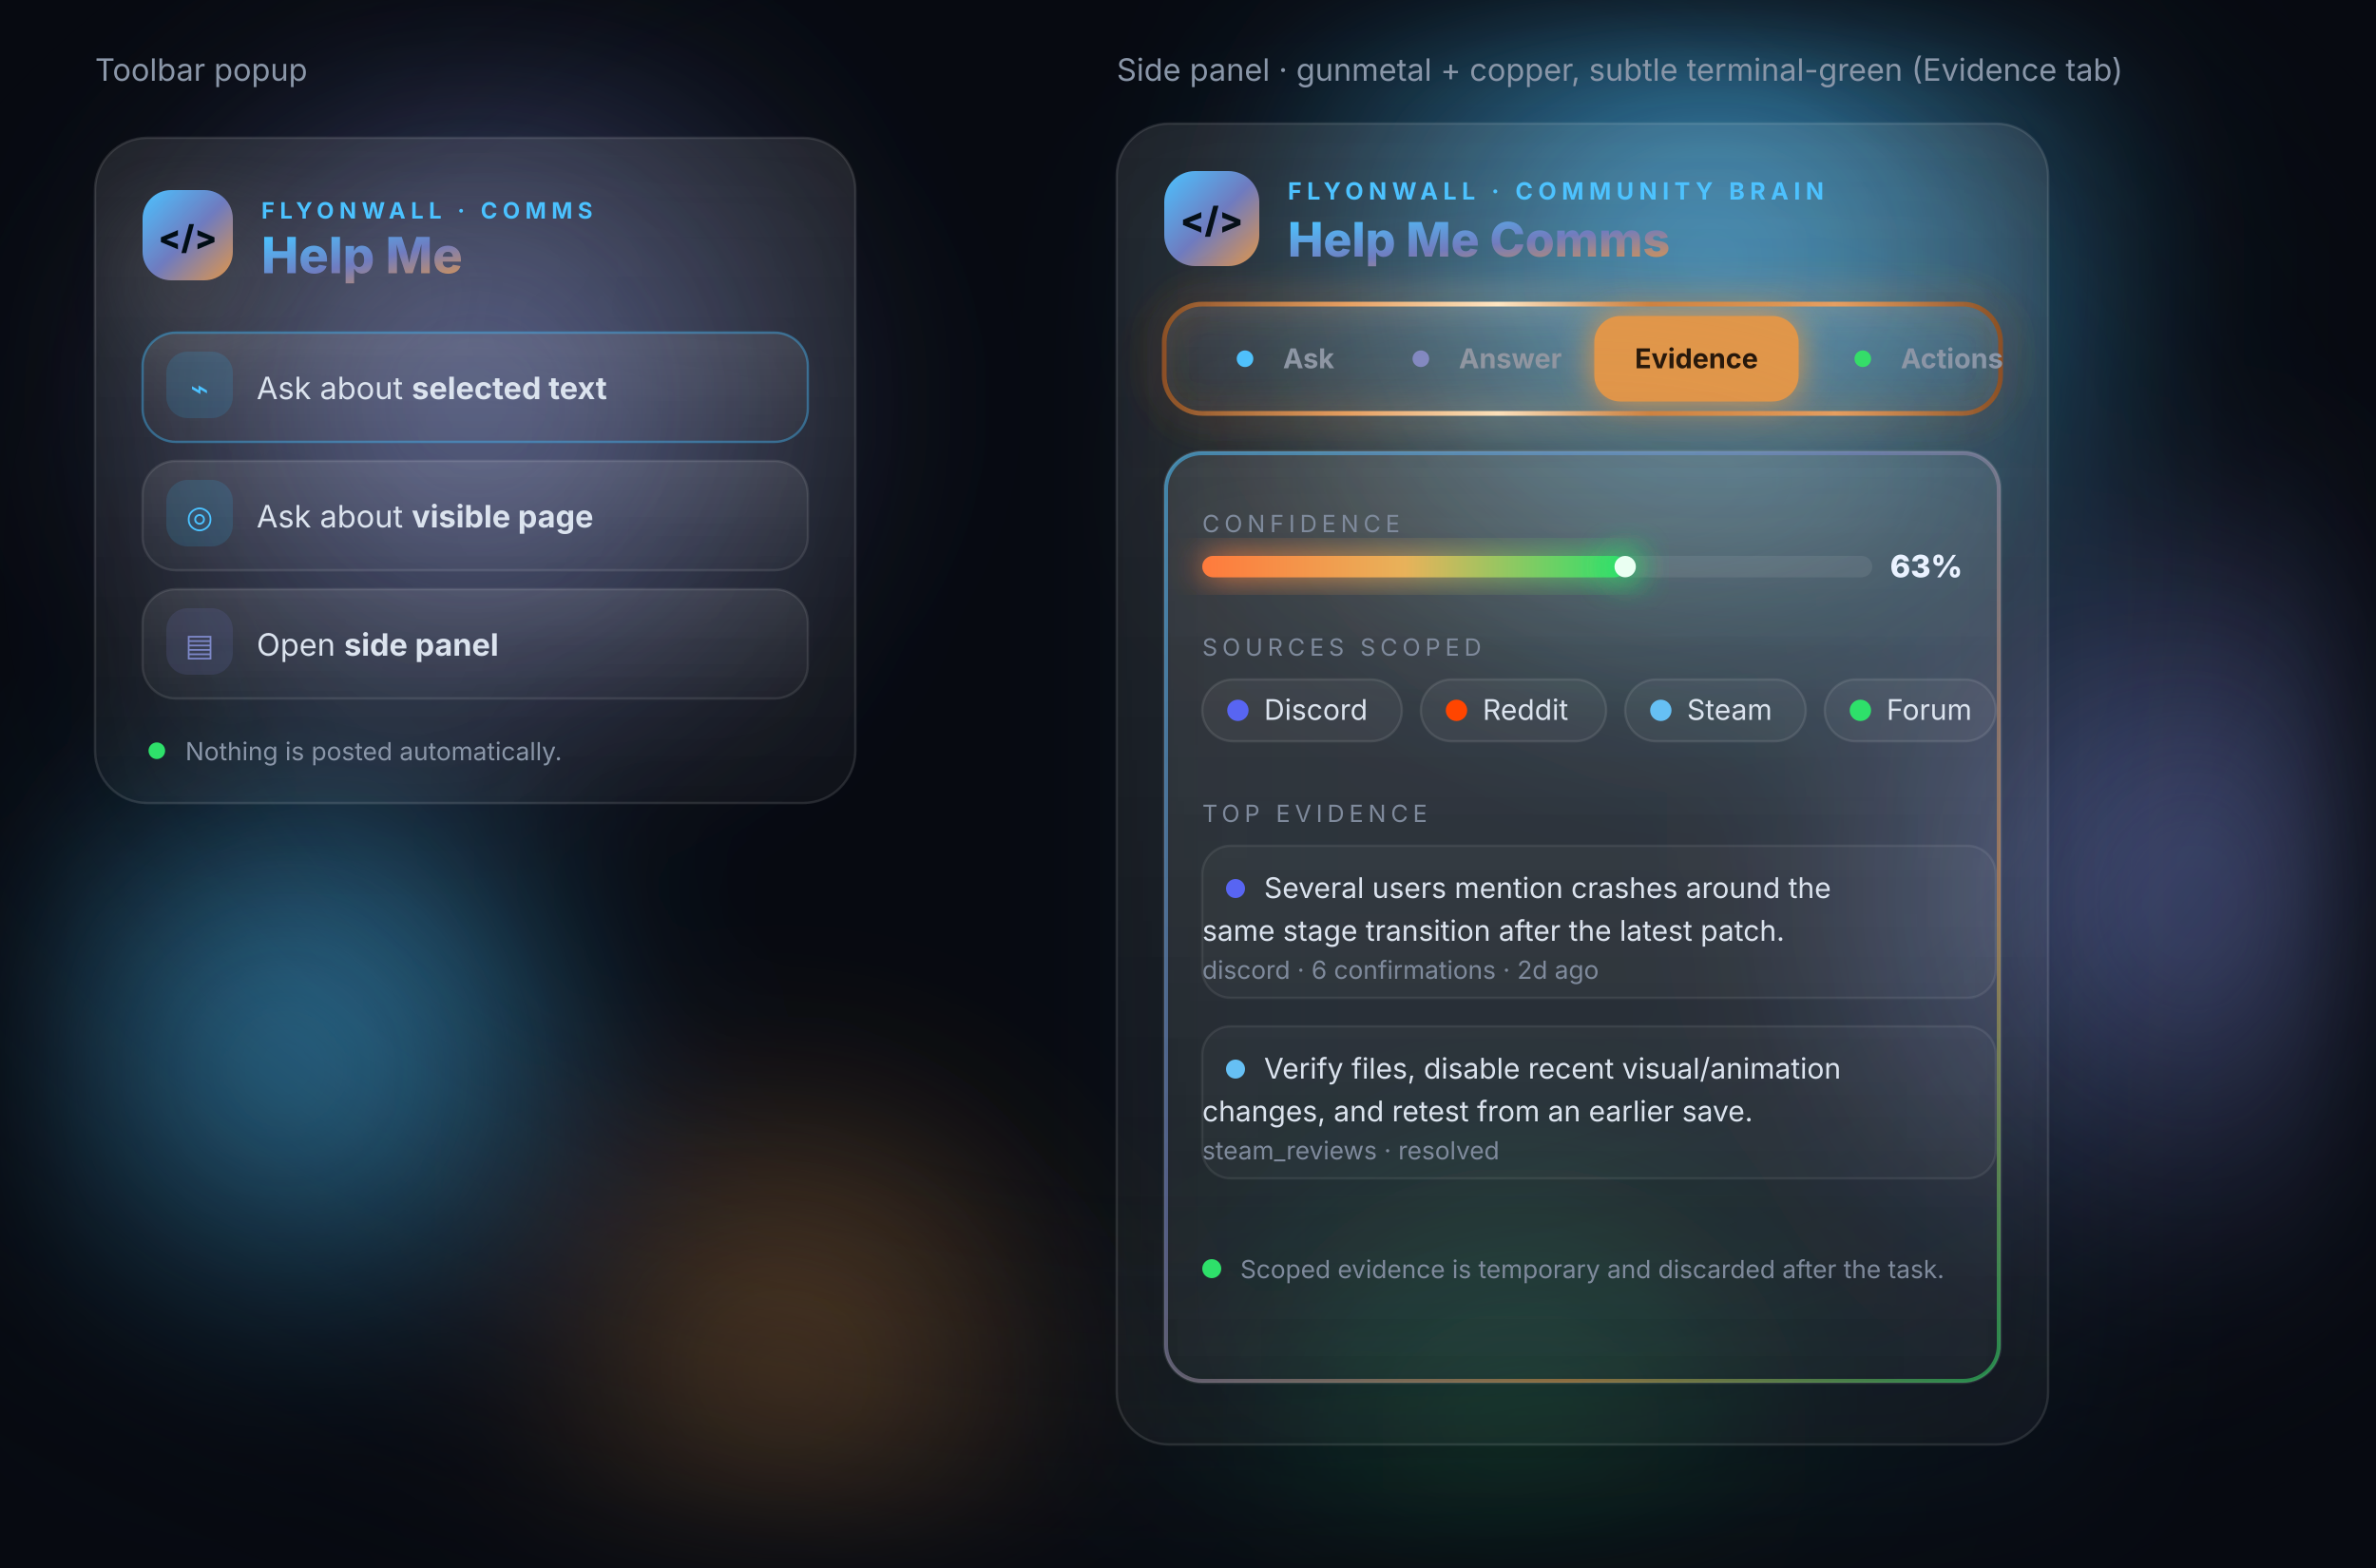
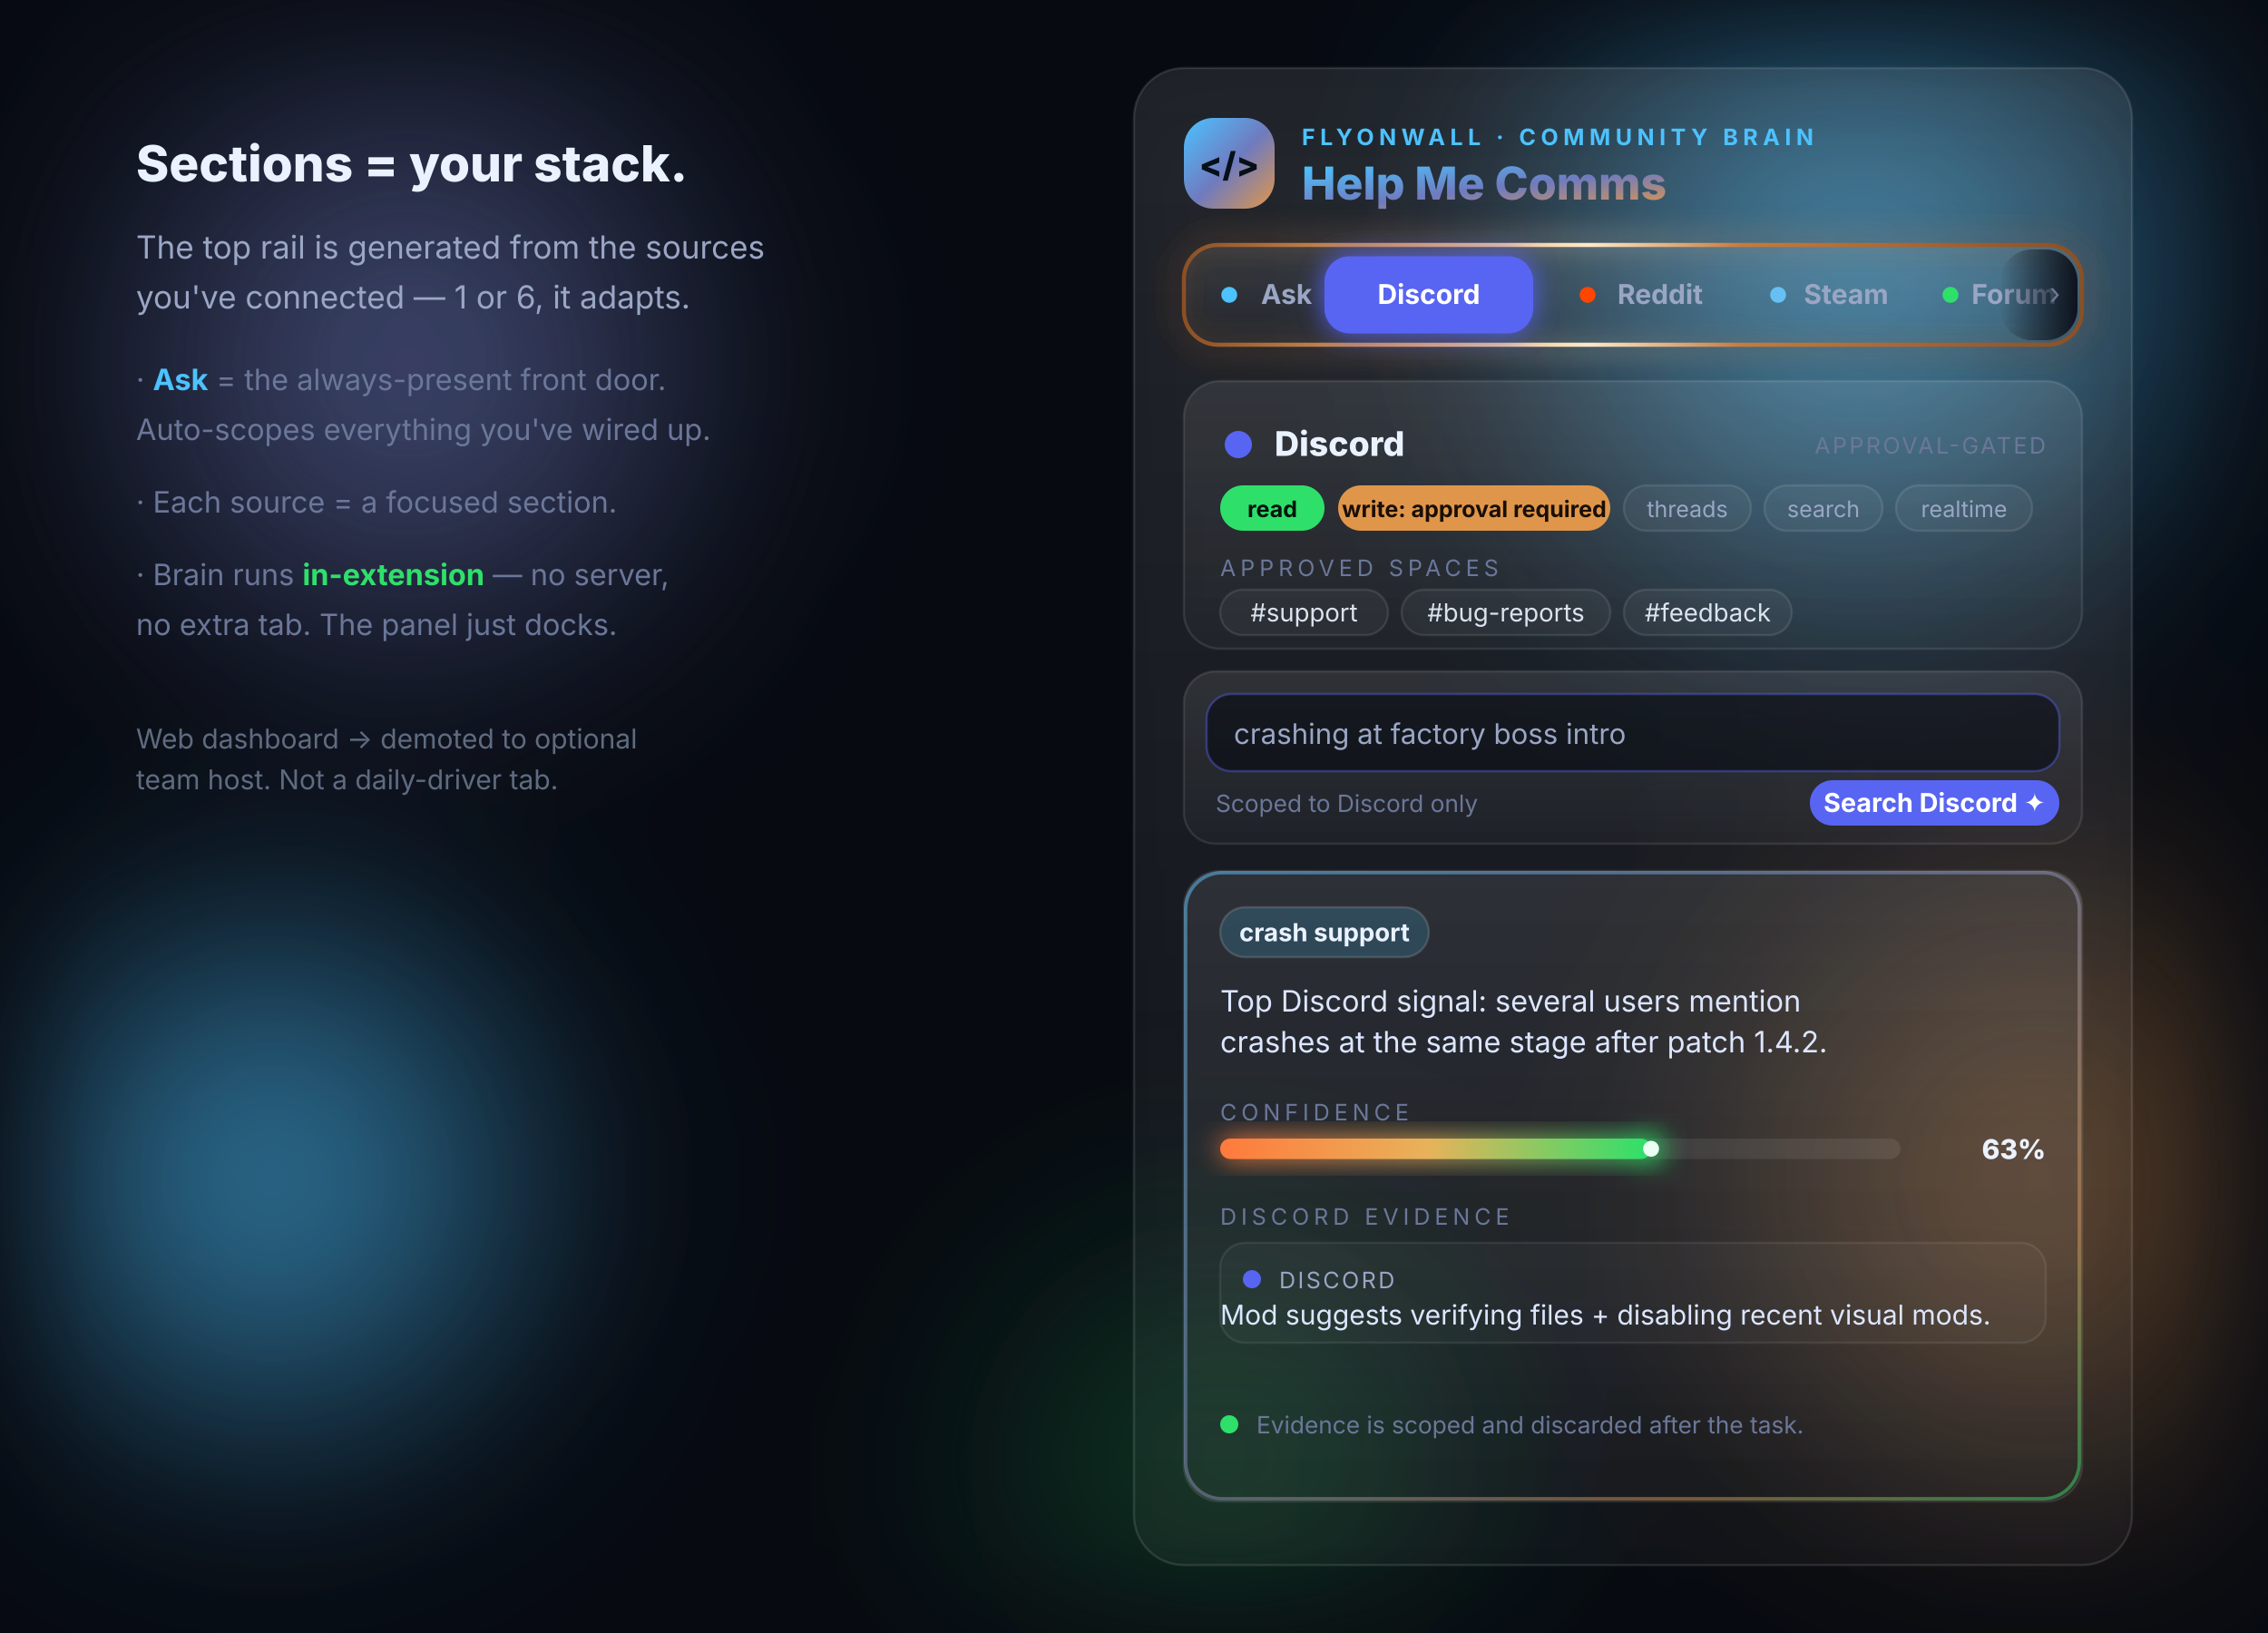
- <svg xmlns="http://www.w3.org/2000/svg" width="1000" height="660" viewBox="0 0 1000 660" font-family="ui-sans-serif, -apple-system, 'Segoe UI', sans-serif">
+ <svg xmlns="http://www.w3.org/2000/svg" width="1000" height="720" viewBox="0 0 1000 720" font-family="ui-sans-serif, -apple-system, 'Segoe UI', sans-serif">
  <defs>
    <radialGradient id="bc" cx="50%" cy="50%" r="50%">
-       <stop offset="0%" stop-color="#4cc2ff" stop-opacity="0.85" />
+       <stop offset="0%" stop-color="#4cc2ff" stop-opacity="0.8" />
      <stop offset="100%" stop-color="#4cc2ff" stop-opacity="0" />
    </radialGradient>
    <radialGradient id="bs" cx="50%" cy="50%" r="50%">
-       <stop offset="0%" stop-color="#6f7bbf" stop-opacity="0.8" />
+       <stop offset="0%" stop-color="#6f7bbf" stop-opacity="0.75" />
      <stop offset="100%" stop-color="#6f7bbf" stop-opacity="0" />
    </radialGradient>
    <radialGradient id="ba" cx="50%" cy="50%" r="50%">
-       <stop offset="0%" stop-color="#e0964a" stop-opacity="0.6" />
+       <stop offset="0%" stop-color="#e0964a" stop-opacity="0.5" />
      <stop offset="100%" stop-color="#e0964a" stop-opacity="0" />
    </radialGradient>
-     <radialGradient id="bg" cx="50%" cy="50%" r="50%">
-       <stop offset="0%" stop-color="#2ee06a" stop-opacity="0.35" />
+     <radialGradient id="bgn" cx="50%" cy="50%" r="50%">
+       <stop offset="0%" stop-color="#2ee06a" stop-opacity="0.28" />
      <stop offset="100%" stop-color="#2ee06a" stop-opacity="0" />
    </radialGradient>
    <linearGradient id="g" x1="0" y1="0" x2="1" y2="1">
      <stop offset="0%" stop-color="#4cc2ff" />
      <stop offset="52%" stop-color="#6f7bbf" />
      <stop offset="100%" stop-color="#e0964a" />
    </linearGradient>
    <linearGradient id="mtr" x1="0" y1="0" x2="1" y2="0">
      <stop offset="0%" stop-color="#ff7a3c" />
      <stop offset="48%" stop-color="#e8b25a" />
      <stop offset="100%" stop-color="#2ee06a" />
    </linearGradient>
    <linearGradient id="gl" x1="0" y1="0" x2="0" y2="1">
      <stop offset="0%" stop-color="#fff" stop-opacity="0.09" />
      <stop offset="100%" stop-color="#fff" stop-opacity="0.025" />
    </linearGradient>
-     <radialGradient id="vig" cx="50%" cy="36%" r="75%">
-       <stop offset="52%" stop-color="#070a11" stop-opacity="0" />
-       <stop offset="100%" stop-color="#070a11" stop-opacity="0.86" />
-     </radialGradient>
-     <filter id="soft" x="-60%" y="-60%" width="220%" height="220%">
-       <feGaussianBlur stdDeviation="36" />
-     </filter>
-     <filter id="glow" x="-80%" y="-80%" width="260%" height="260%">
-       <feGaussianBlur stdDeviation="7" />
-     </filter>
-     <filter id="drop" x="-50%" y="-50%" width="200%" height="200%">
-       <feDropShadow dx="0" dy="18" stdDeviation="20" flood-color="#000" flood-opacity="0.6" />
-     </filter>
    <linearGradient id="copper" x1="0" y1="0" x2="1" y2="0">
      <stop offset="0%" stop-color="#8a4f25" />
-       <stop offset="22%" stop-color="#e6a062" />
-       <stop offset="40%" stop-color="#ffe9c8" />
-       <stop offset="58%" stop-color="#c77b3e" />
-       <stop offset="80%" stop-color="#e6a062" />
+       <stop offset="25%" stop-color="#e6a062" />
+       <stop offset="45%" stop-color="#ffe9c8" />
+       <stop offset="62%" stop-color="#c77b3e" />
      <stop offset="100%" stop-color="#8a4f25" />
    </linearGradient>
    <linearGradient id="neon" x1="0" y1="0" x2="1" y2="1">
      <stop offset="0%" stop-color="#4cc2ff" />
-       <stop offset="42%" stop-color="#7d88c8" />
-       <stop offset="74%" stop-color="#e0964a" />
+       <stop offset="45%" stop-color="#7d88c8" />
+       <stop offset="78%" stop-color="#e0964a" />
      <stop offset="100%" stop-color="#2ee06a" />
    </linearGradient>
+     <linearGradient id="fade" x1="0" y1="0" x2="1" y2="0">
+       <stop offset="0%" stop-color="#070a11" stop-opacity="0" />
+       <stop offset="100%" stop-color="#0a0f1a" stop-opacity="0.95" />
+     </linearGradient>
+     <filter id="soft" x="-60%" y="-60%" width="220%" height="220%">
+       <feGaussianBlur stdDeviation="42" />
+     </filter>
+     <filter id="glow" x="-80%" y="-80%" width="260%" height="260%">
+       <feGaussianBlur stdDeviation="6" />
+     </filter>
+     <filter id="drop" x="-50%" y="-50%" width="200%" height="200%">
+       <feDropShadow dx="0" dy="16" stdDeviation="18" flood-color="#000" flood-opacity="0.55" />
+     </filter>
  </defs>
-   <rect width="1000" height="660" fill="#070a11" />
-   <g filter="url(#soft)" opacity="0.9">
-     <circle cx="200" cy="170" r="180" fill="url(#bs)" />
-     <circle cx="120" cy="450" r="150" fill="url(#bc)" />
-     <circle cx="330" cy="580" r="140" fill="url(#ba)" />
-     <circle cx="720" cy="110" r="210" fill="url(#bc)" />
-     <circle cx="930" cy="380" r="200" fill="url(#bs)" />
-     <circle cx="640" cy="610" r="150" fill="url(#bg)" />
+   <rect width="1000" height="720" fill="#070a11" />
+   <g filter="url(#soft)" opacity="0.85">
+     <circle cx="180" cy="160" r="180" fill="url(#bs)" />
+     <circle cx="120" cy="520" r="160" fill="url(#bc)" />
+     <circle cx="820" cy="120" r="200" fill="url(#bc)" />
+     <circle cx="900" cy="520" r="190" fill="url(#ba)" />
+     <circle cx="540" cy="650" r="150" fill="url(#bgn)" />
  </g>
-   <rect width="1000" height="660" fill="url(#vig)" />
-   <text x="40" y="34" fill="#8a96a8" font-size="13">Toolbar popup</text>
-   <text x="470" y="34" fill="#8a96a8" font-size="13">Side panel · gunmetal + copper, subtle terminal-green (Evidence tab)</text>
-   <g transform="translate(40,58)" filter="url(#drop)">
-     <rect width="320" height="280" rx="22" fill="url(#gl)" stroke="#fff" stroke-opacity="0.11" />
-     <rect x="20" y="22" width="38" height="38" rx="12" fill="url(#g)" />
-     <text x="39" y="47" text-anchor="middle" fill="#061018" font-size="14" font-weight="800">&lt;/&gt;</text>
-     <text x="70" y="34" fill="#4cc2ff" font-size="9.5" letter-spacing="2.2" font-weight="700">FLYONWALL · COMMS</text>
-     <text x="70" y="57" font-size="21" font-weight="800" fill="url(#g)">Help Me</text>
-     <g font-size="13" fill="#dbe3ee">
-       <g transform="translate(20,82)">
-         <rect width="280" height="46" rx="14" fill="url(#gl)" stroke="#4cc2ff" stroke-opacity="0.4" />
-         <rect x="10" y="8" width="28" height="28" rx="9" fill="#4cc2ff" fill-opacity="0.14" />
-         <text x="24" y="28" text-anchor="middle" fill="#4cc2ff" font-size="13">⌁</text>
-         <text x="48" y="28">Ask about <tspan font-weight="700">selected text</tspan>
-         </text>
+   <g transform="translate(60,80)" fill="#9aa6c4">
+     <text font-size="22" font-weight="800" fill="#eaf2ff">Sections = your stack.</text>
+     <text y="34" font-size="14">The top rail is generated from the sources</text>
+     <text y="56" font-size="14">you've connected — 1 or 6, it adapts.</text>
+     <text y="92" font-size="13" fill="#6b7799">· <tspan fill="#4cc2ff" font-weight="700">Ask</tspan> = the always-present front door.</text>
+     <text y="114" font-size="13" fill="#6b7799">  Auto-scopes everything you've wired up.</text>
+     <text y="146" font-size="13" fill="#6b7799">· Each source = a focused section.</text>
+     <text y="178" font-size="13" fill="#6b7799">· Brain runs <tspan fill="#2ee06a" font-weight="700">in-extension</tspan> — no server,</text>
+     <text y="200" font-size="13" fill="#6b7799">  no extra tab. The panel just docks.</text>
+     <text y="250" font-size="12" fill="#5f6b80">Web dashboard → demoted to optional</text>
+     <text y="268" font-size="12" fill="#5f6b80">team host. Not a daily-driver tab.</text>
+   </g>
+   <g transform="translate(500,30)">
+     <g filter="url(#drop)">
+       <rect width="440" height="660" rx="22" fill="url(#gl)" stroke="#fff" stroke-opacity="0.11" />
+     </g>
+     <rect x="22" y="22" width="40" height="40" rx="13" fill="url(#g)" />
+     <text x="42" y="48" text-anchor="middle" fill="#061018" font-size="15" font-weight="800">&lt;/&gt;</text>
+     <text x="74" y="34" fill="#4cc2ff" font-size="10" letter-spacing="2.2" font-weight="700">FLYONWALL · COMMUNITY BRAIN</text>
+     <text x="74" y="58" font-size="20" font-weight="800" fill="url(#g)">Help Me Comms</text>
+     <g transform="translate(22,78)">
+       <rect x="-2" y="-2" width="400" height="48" rx="17" fill="none" stroke="url(#copper)" stroke-opacity="0.5" stroke-width="3.5" filter="url(#glow)" />
+       <rect width="396" height="44" rx="15" fill="url(#gl)" stroke="url(#copper)" stroke-width="1.8" />
+       <rect x="62" y="5" width="92" height="34" rx="11" fill="#5865f2" filter="url(#glow)" />
+       <rect x="62" y="5" width="92" height="34" rx="11" fill="#5865f2" />
+       <g font-size="12" font-weight="700">
+         <circle cx="20" cy="22" r="3.5" fill="#4cc2ff" />
+         <text x="34" y="26" fill="#9aa6c4">Ask</text>
+         <text x="108" y="26" text-anchor="middle" fill="#fff">Discord</text>
+         <circle cx="178" cy="22" r="3.5" fill="#ff4500" />
+         <text x="210" y="26" text-anchor="middle" fill="#9aa6c4">Reddit</text>
+         <circle cx="262" cy="22" r="3.5" fill="#66c0f4" />
+         <text x="292" y="26" text-anchor="middle" fill="#9aa6c4">Steam</text>
+         <circle cx="338" cy="22" r="3.5" fill="#2ee06a" />
+         <text x="366" y="26" text-anchor="middle" fill="#9aa6c4">Forum</text>
      </g>
-       <g transform="translate(20,136)">
-         <rect width="280" height="46" rx="14" fill="url(#gl)" stroke="#fff" stroke-opacity="0.10" />
-         <rect x="10" y="8" width="28" height="28" rx="9" fill="#4cc2ff" fill-opacity="0.14" />
-         <text x="24" y="28" text-anchor="middle" fill="#4cc2ff" font-size="13">◎</text>
-         <text x="48" y="28">Ask about <tspan font-weight="700">visible page</tspan>
-         </text>
+       <rect x="360" y="2" width="34" height="40" rx="14" fill="url(#fade)" />
+       <text x="384" y="26" text-anchor="middle" fill="#6b7799" font-size="13">›</text>
+     </g>
+     <g transform="translate(22,138)">
+       <rect width="396" height="118" rx="16" fill="url(#gl)" stroke="#fff" stroke-opacity="0.10" />
+       <circle cx="24" cy="28" r="6" fill="#5865f2" />
+       <text x="40" y="33" fill="#eaf2ff" font-size="15" font-weight="800">Discord</text>
+       <text x="380" y="32" text-anchor="end" fill="#6b7799" font-size="10" letter-spacing="1">APPROVAL-GATED</text>
+       <g font-size="10">
+         <rect x="16" y="46" width="46" height="20" rx="10" fill="#2ee06a" />
+         <text x="39" y="60" text-anchor="middle" fill="#06150d" font-weight="700">read</text>
+         <rect x="68" y="46" width="120" height="20" rx="10" fill="#e0964a" />
+         <text x="128" y="60" text-anchor="middle" fill="#1a0f06" font-weight="700">write: approval required</text>
+         <rect x="194" y="46" width="56" height="20" rx="10" fill="#fff" fill-opacity="0.05" stroke="#fff" stroke-opacity="0.1" />
+         <text x="222" y="60" text-anchor="middle" fill="#9aa6c4">threads</text>
+         <rect x="256" y="46" width="52" height="20" rx="10" fill="#fff" fill-opacity="0.05" stroke="#fff" stroke-opacity="0.1" />
+         <text x="282" y="60" text-anchor="middle" fill="#9aa6c4">search</text>
+         <rect x="314" y="46" width="60" height="20" rx="10" fill="#fff" fill-opacity="0.05" stroke="#fff" stroke-opacity="0.1" />
+         <text x="344" y="60" text-anchor="middle" fill="#9aa6c4">realtime</text>
      </g>
-       <g transform="translate(20,190)">
-         <rect width="280" height="46" rx="14" fill="url(#gl)" stroke="#fff" stroke-opacity="0.10" />
-         <rect x="10" y="8" width="28" height="28" rx="9" fill="#7d88c8" fill-opacity="0.16" />
-         <text x="24" y="28" text-anchor="middle" fill="#7d88c8" font-size="13">▤</text>
-         <text x="48" y="28">Open <tspan font-weight="700">side panel</tspan>
-         </text>
+       <text x="16" y="86" fill="#6b7799" font-size="10" letter-spacing="2">APPROVED SPACES</text>
+       <g font-size="11" fill="#dbe3ee">
+         <rect x="16" y="92" width="74" height="20" rx="10" fill="#fff" fill-opacity="0.05" stroke="#fff" stroke-opacity="0.1" />
+         <text x="53" y="106" text-anchor="middle">#support</text>
+         <rect x="96" y="92" width="92" height="20" rx="10" fill="#fff" fill-opacity="0.05" stroke="#fff" stroke-opacity="0.1" />
+         <text x="142" y="106" text-anchor="middle">#bug-reports</text>
+         <rect x="194" y="92" width="74" height="20" rx="10" fill="#fff" fill-opacity="0.05" stroke="#fff" stroke-opacity="0.1" />
+         <text x="231" y="106" text-anchor="middle">#feedback</text>
      </g>
    </g>
-     <circle cx="26" cy="258" r="3.5" fill="#2ee06a" />
-     <text x="38" y="262" fill="#8a96a8" font-size="10.5">Nothing is posted automatically.</text>
-   </g>
-   <g transform="translate(470,52)">
-     <rect x="14" y="20" width="392" height="556" rx="24" fill="#4cc2ff" opacity="0.05" filter="url(#soft)" />
-     <g filter="url(#drop)">
-       <rect width="392" height="556" rx="22" fill="url(#gl)" stroke="#fff" stroke-opacity="0.11" />
+     <g transform="translate(22,266)">
+       <rect width="396" height="76" rx="14" fill="url(#gl)" stroke="#fff" stroke-opacity="0.10" />
+       <rect x="10" y="10" width="376" height="34" rx="11" fill="#03060e" fill-opacity="0.55" stroke="#5865f2" stroke-opacity="0.4" />
+       <text x="22" y="32" fill="#9aa6c4" font-size="12.5">crashing at factory boss intro</text>
+       <text x="14" y="62" fill="#6b7799" font-size="10.5">Scoped to Discord only</text>
+       <rect x="276" y="48" width="110" height="20" rx="10" fill="#5865f2" />
+       <text x="331" y="62" text-anchor="middle" fill="#fff" font-size="11.5" font-weight="700">Search Discord ✦</text>
    </g>
-     <rect x="20" y="20" width="40" height="40" rx="13" fill="url(#g)" />
-     <text x="40" y="46" text-anchor="middle" fill="#061018" font-size="15" font-weight="800">&lt;/&gt;</text>
-     <text x="72" y="32" fill="#4cc2ff" font-size="10" letter-spacing="2.2" font-weight="700">FLYONWALL · COMMUNITY BRAIN</text>
-     <text x="72" y="56" font-size="20" font-weight="800" fill="url(#g)">Help Me Comms</text>
-     <g transform="translate(20,76)">
-       <rect x="-2" y="-2" width="356" height="50" rx="18" fill="none" stroke="url(#copper)" stroke-opacity="0.55" stroke-width="4" filter="url(#glow)" />
-       <rect width="352" height="46" rx="16" fill="url(#gl)" stroke="url(#copper)" stroke-width="2" filter="url(#drop)" />
-       <rect x="181" y="5" width="86" height="36" rx="11" fill="#e0964a" filter="url(#glow)" />
-       <rect x="181" y="5" width="86" height="36" rx="11" fill="#e0964a" />
-       <g font-size="11.5" font-weight="700">
-         <circle cx="34" cy="23" r="3.5" fill="#4cc2ff" />
-         <text x="50" y="27" fill="#8a96a8">Ask</text>
-         <circle cx="108" cy="23" r="3.5" fill="#7d88c8" />
-         <text x="124" y="27" fill="#8a96a8">Answer</text>
-         <text x="224" y="27" fill="#1a0f06" text-anchor="middle">Evidence</text>
-         <circle cx="294" cy="23" r="3.5" fill="#2ee06a" />
-         <text x="310" y="27" fill="#8a96a8">Actions</text>
-       </g>
-     </g>
-     <ellipse cx="196" cy="150" rx="150" ry="60" fill="#e0964a" opacity="0.13" filter="url(#soft)" />
-     <g transform="translate(20,138)" filter="url(#drop)">
-       <rect width="352" height="392" rx="16" fill="url(#gl)" stroke="#fff" stroke-opacity="0.10" />
-       <rect x="0.8" y="0.8" width="350.4" height="390.4" rx="15" fill="none" stroke="url(#neon)" stroke-width="1.6" stroke-opacity="0.55" />
-     </g>
-     <g transform="translate(20,138)">
-       <text x="16" y="34" fill="#7f8a9c" font-size="10" letter-spacing="2">CONFIDENCE</text>
-       <rect x="16" y="44" width="282" height="9" rx="4.5" fill="#fff" fill-opacity="0.08" />
-       <rect x="16" y="44" width="178" height="9" rx="4.5" fill="url(#mtr)" filter="url(#glow)" />
-       <rect x="16" y="44" width="178" height="9" rx="4.5" fill="url(#mtr)" />
-       <circle cx="194" cy="48.5" r="7" fill="#2ee06a" opacity="0.9" filter="url(#glow)" />
-       <circle cx="194" cy="48.5" r="4.5" fill="#eafff2" />
-       <text x="336" y="53" text-anchor="end" fill="#eaf2ff" font-size="13" font-weight="800">63%</text>
-       <text x="16" y="86" fill="#7f8a9c" font-size="10" letter-spacing="2">SOURCES SCOPED</text>
-       <g font-size="12" fill="#dbe3ee">
-         <rect x="16" y="96" width="84" height="26" rx="13" fill="#fff" fill-opacity="0.05" stroke="#fff" stroke-opacity="0.10" />
-         <circle cx="31" cy="109" r="4.5" fill="#5865f2" />
-         <text x="42" y="113">Discord</text>
-         <rect x="108" y="96" width="78" height="26" rx="13" fill="#fff" fill-opacity="0.05" stroke="#fff" stroke-opacity="0.10" />
-         <circle cx="123" cy="109" r="4.5" fill="#ff4500" />
-         <text x="134" y="113">Reddit</text>
-         <rect x="194" y="96" width="76" height="26" rx="13" fill="#fff" fill-opacity="0.05" stroke="#fff" stroke-opacity="0.10" />
-         <circle cx="209" cy="109" r="4.5" fill="#66c0f4" />
-         <text x="220" y="113">Steam</text>
-         <rect x="278" y="96" width="72" height="26" rx="13" fill="#fff" fill-opacity="0.05" stroke="#fff" stroke-opacity="0.10" />
-         <circle cx="293" cy="109" r="4.5" fill="#2ee06a" />
-         <text x="304" y="113">Forum</text>
-       </g>
-       <text x="16" y="156" fill="#7f8a9c" font-size="10" letter-spacing="2">TOP EVIDENCE</text>
-       <rect x="16" y="166" width="334" height="64" rx="12" fill="#fff" fill-opacity="0.03" stroke="#fff" stroke-opacity="0.08" />
-       <circle cx="30" cy="184" r="4" fill="#5865f2" />
-       <text x="42" y="188" fill="#dbe3ee" font-size="12">Several users mention crashes around the</text>
-       <text x="16" y="206" fill="#dbe3ee" font-size="12">same stage transition after the latest patch.</text>
-       <text x="16" y="222" fill="#7f8a9c" font-size="10.5">discord · 6 confirmations · 2d ago</text>
-       <rect x="16" y="242" width="334" height="64" rx="12" fill="#fff" fill-opacity="0.03" stroke="#fff" stroke-opacity="0.08" />
-       <circle cx="30" cy="260" r="4" fill="#66c0f4" />
-       <text x="42" y="264" fill="#dbe3ee" font-size="12">Verify files, disable recent visual/animation</text>
-       <text x="16" y="282" fill="#dbe3ee" font-size="12">changes, and retest from an earlier save.</text>
-       <text x="16" y="298" fill="#7f8a9c" font-size="10.5">steam_reviews · resolved</text>
-       <circle cx="20" cy="344" r="4" fill="#2ee06a" />
-       <text x="32" y="348" fill="#7f8a9c" font-size="10.5">Scoped evidence is temporary and discarded after the task.</text>
+     <g transform="translate(22,354)">
+       <rect x="0.8" y="0.8" width="394" height="276" rx="16" fill="none" stroke="url(#neon)" stroke-width="1.5" stroke-opacity="0.5" />
+       <rect width="396" height="278" rx="16" fill="url(#gl)" stroke="#fff" stroke-opacity="0.10" />
+       <rect x="16" y="16" width="92" height="22" rx="11" fill="#4cc2ff" fill-opacity="0.18" stroke="#fff" stroke-opacity="0.14" />
+       <text x="62" y="31" text-anchor="middle" fill="#eaf2ff" font-size="11" font-weight="700">crash support</text>
+       <text x="16" y="62" fill="#dce6ff" font-size="13">Top Discord signal: several users mention</text>
+       <text x="16" y="80" fill="#dce6ff" font-size="13">crashes at the same stage after patch 1.4.2.</text>
+       <text x="16" y="110" fill="#6b7799" font-size="10" letter-spacing="2">CONFIDENCE</text>
+       <rect x="16" y="118" width="300" height="9" rx="4.5" fill="#fff" fill-opacity="0.08" />
+       <rect x="16" y="118" width="190" height="9" rx="4.5" fill="url(#mtr)" filter="url(#glow)" />
+       <rect x="16" y="118" width="190" height="9" rx="4.5" fill="url(#mtr)" />
+       <circle cx="206" cy="122.5" r="6" fill="#2ee06a" opacity="0.9" filter="url(#glow)" />
+       <circle cx="206" cy="122.5" r="3.5" fill="#eafff2" />
+       <text x="380" y="127" text-anchor="end" fill="#eaf2ff" font-size="12" font-weight="800">63%</text>
+       <text x="16" y="156" fill="#6b7799" font-size="10" letter-spacing="2">DISCORD EVIDENCE</text>
+       <rect x="16" y="164" width="364" height="44" rx="11" fill="#fff" fill-opacity="0.03" stroke="#fff" stroke-opacity="0.08" />
+       <circle cx="30" cy="180" r="4" fill="#5865f2" />
+       <text x="42" y="184" fill="#9aa6c4" font-size="10" letter-spacing="1">DISCORD</text>
+       <text x="16" y="200" fill="#dce6ff" font-size="12">Mod suggests verifying files + disabling recent visual mods.</text>
+       <circle cx="20" cy="244" r="4" fill="#2ee06a" />
+       <text x="32" y="248" fill="#6b7799" font-size="10.5">Evidence is scoped and discarded after the task.</text>
    </g>
  </g>
</svg>
